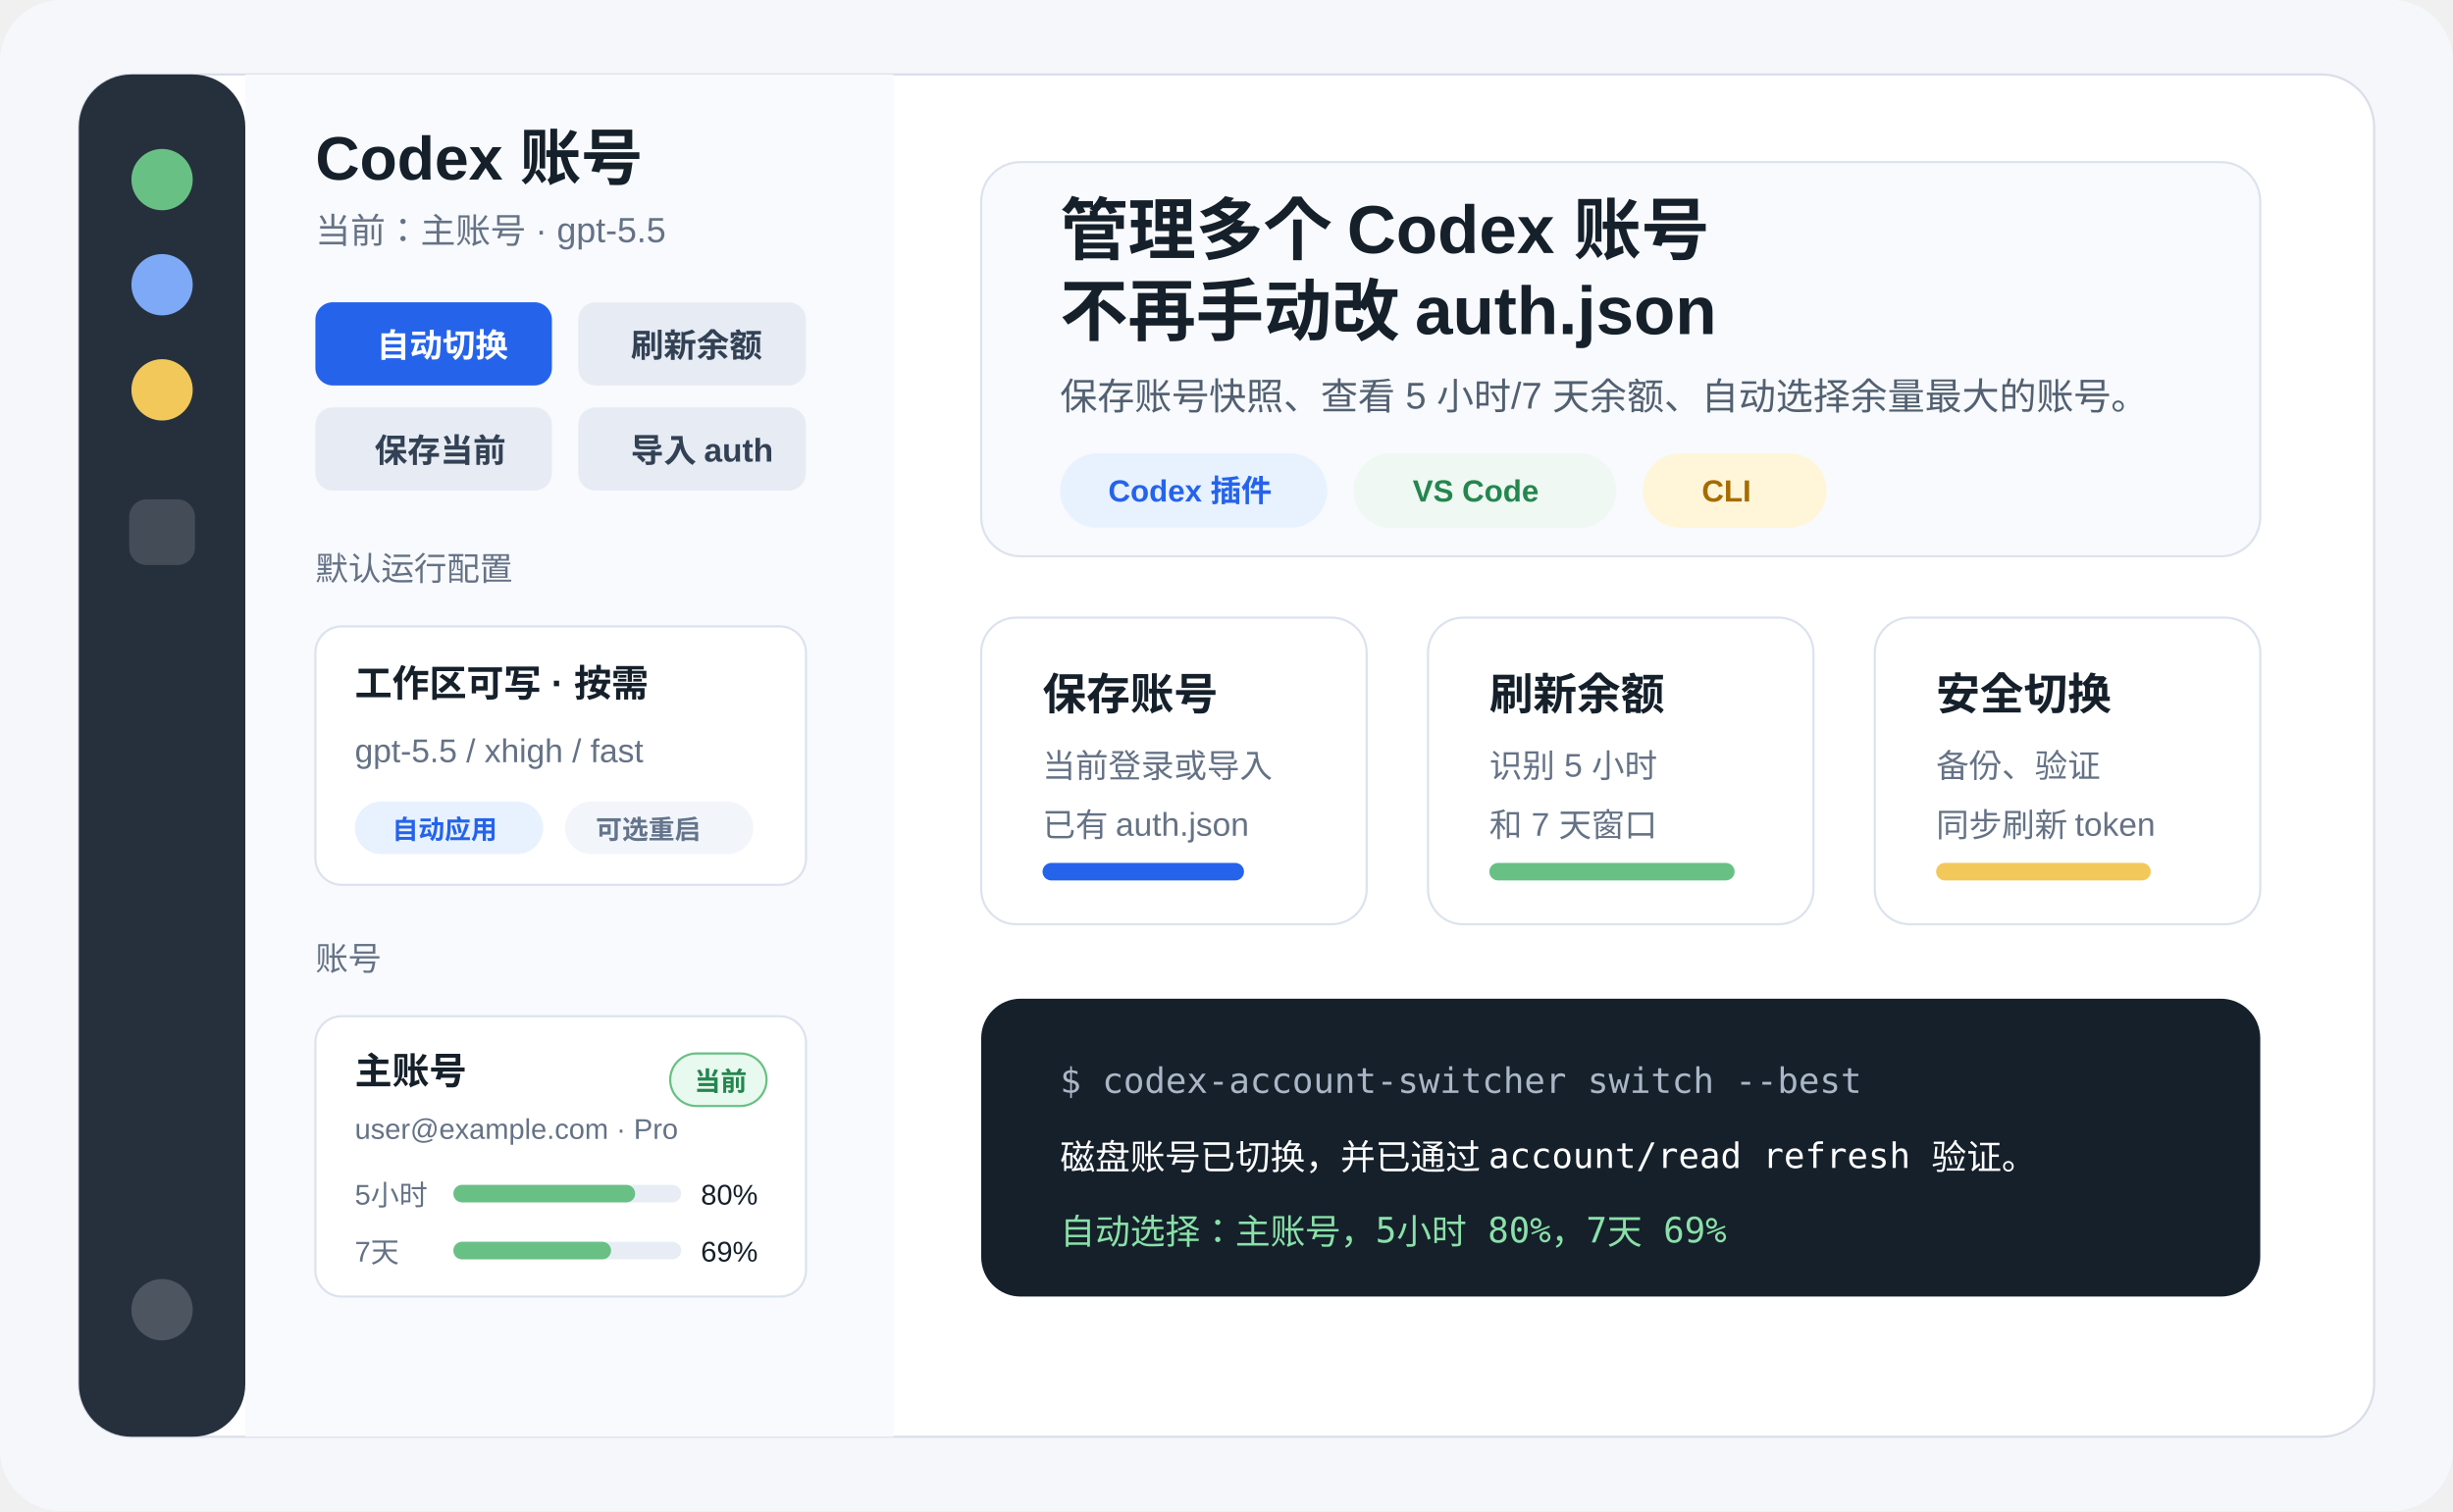
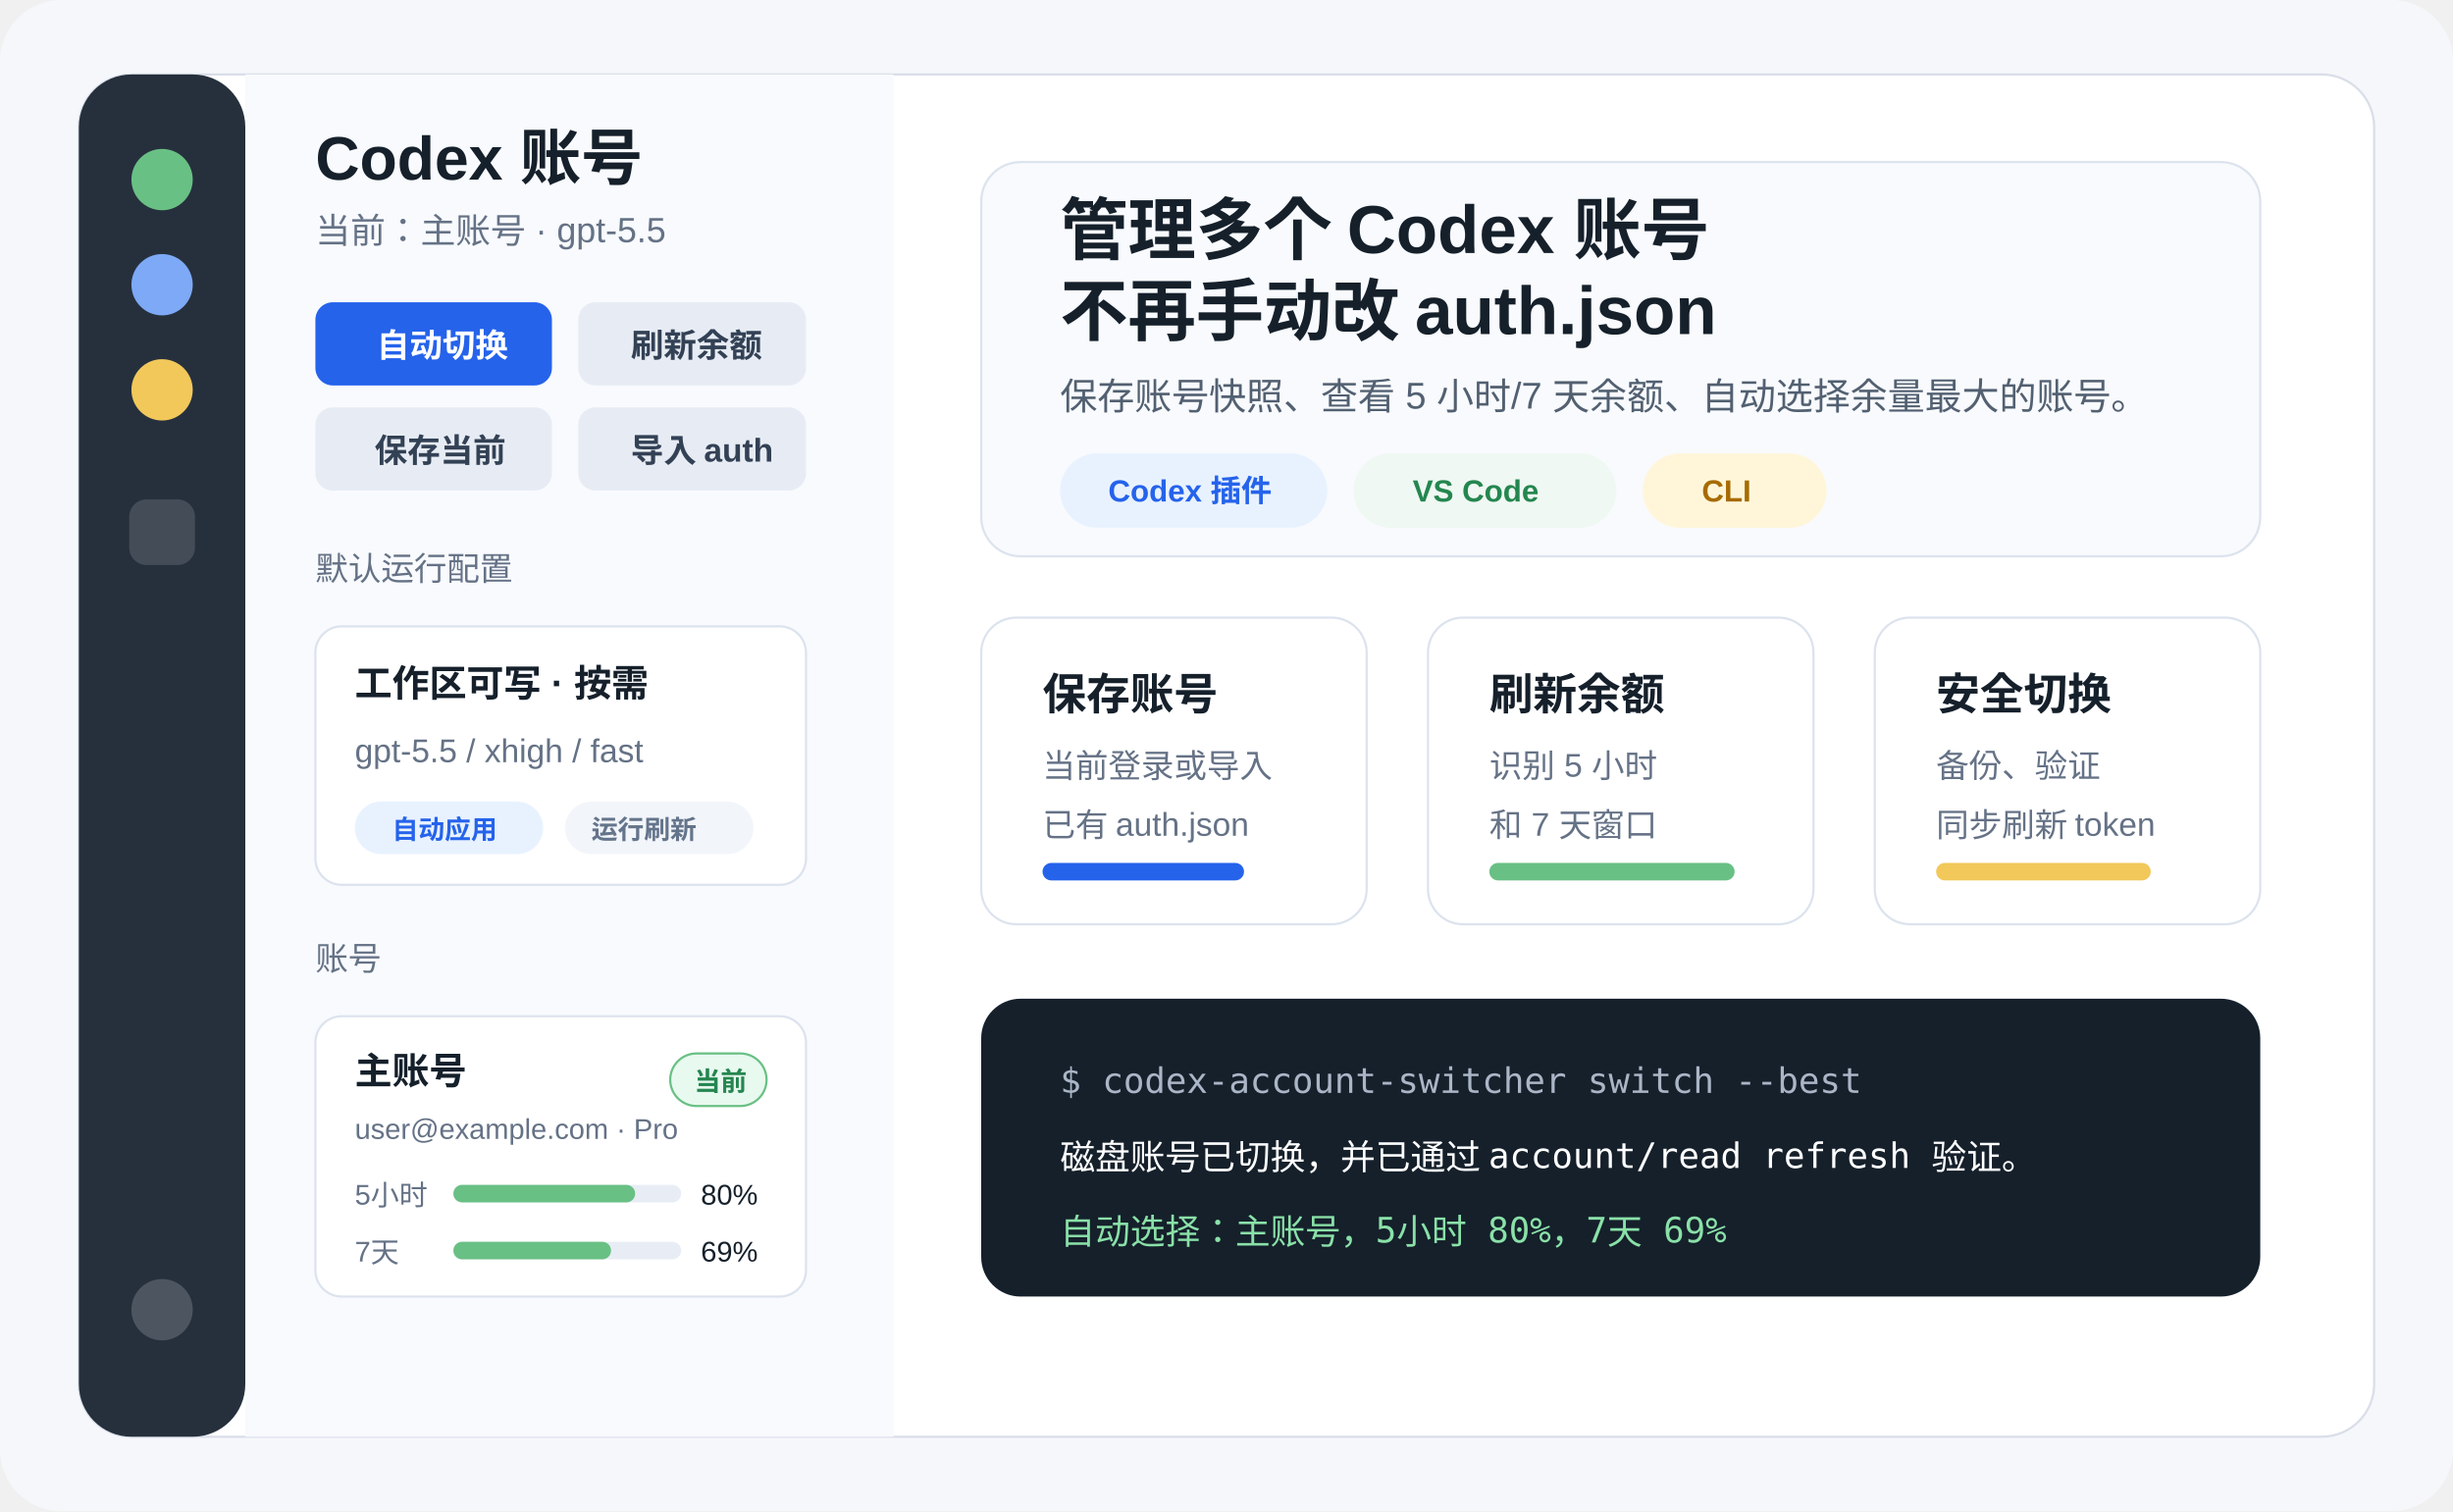
<svg xmlns="http://www.w3.org/2000/svg" width="1120" height="690" viewBox="0 0 1120 690" fill="none">
  <rect width="1120" height="690" rx="28" fill="#F5F7FB" />
  <rect x="36" y="34" width="1048" height="622" rx="24" fill="#FFFFFF" stroke="#D9DEE8" />
  <rect x="36" y="34" width="76" height="622" rx="24" fill="#26303D" />
  <circle cx="74" cy="82" r="14" fill="#69C084" />
  <circle cx="74" cy="130" r="14" fill="#7DA9F7" />
  <circle cx="74" cy="178" r="14" fill="#F2C85B" />
  <rect x="59" y="228" width="30" height="30" rx="8" fill="#FFFFFF" opacity="0.14" />
  <rect x="60" y="584" width="28" height="28" rx="14" fill="#FFFFFF" opacity="0.18" />
  <rect x="112" y="34" width="296" height="622" fill="#F8FAFD" />
  <text x="144" y="82" fill="#15202B" font-family="-apple-system,BlinkMacSystemFont,Segoe UI,Arial,sans-serif" font-size="28" font-weight="700">Codex 账号</text>
  <text x="144" y="111" fill="#657286" font-family="-apple-system,BlinkMacSystemFont,Segoe UI,Arial,sans-serif" font-size="16">当前：主账号 · gpt-5.5</text>
  <rect x="144" y="138" width="108" height="38" rx="8" fill="#2563EB" />
  <text x="172" y="163" fill="#FFFFFF" font-family="-apple-system,BlinkMacSystemFont,Segoe UI,Arial,sans-serif" font-size="15" font-weight="600">自动切换</text>
  <rect x="264" y="138" width="104" height="38" rx="8" fill="#E7ECF4" />
  <text x="288" y="163" fill="#334155" font-family="-apple-system,BlinkMacSystemFont,Segoe UI,Arial,sans-serif" font-size="15" font-weight="600">刷新余额</text>
  <rect x="144" y="186" width="108" height="38" rx="8" fill="#E7ECF4" />
  <text x="171" y="211" fill="#334155" font-family="-apple-system,BlinkMacSystemFont,Segoe UI,Arial,sans-serif" font-size="15" font-weight="600">保存当前</text>
  <rect x="264" y="186" width="104" height="38" rx="8" fill="#E7ECF4" />
  <text x="288" y="211" fill="#334155" font-family="-apple-system,BlinkMacSystemFont,Segoe UI,Arial,sans-serif" font-size="15" font-weight="600">导入 auth</text>
  <text x="144" y="265" fill="#657286" font-family="-apple-system,BlinkMacSystemFont,Segoe UI,Arial,sans-serif" font-size="15">默认运行配置</text>
  <rect x="144" y="286" width="224" height="118" rx="12" fill="#FFFFFF" stroke="#DCE3EE" />
  <text x="162" y="318" fill="#15202B" font-family="-apple-system,BlinkMacSystemFont,Segoe UI,Arial,sans-serif" font-size="17" font-weight="700">工作区可写 · 按需</text>
  <text x="162" y="348" fill="#657286" font-family="-apple-system,BlinkMacSystemFont,Segoe UI,Arial,sans-serif" font-size="15">gpt-5.5 / xhigh / fast</text>
  <rect x="162" y="366" width="86" height="24" rx="12" fill="#E8F2FF" />
  <text x="179" y="383" fill="#2563EB" font-family="-apple-system,BlinkMacSystemFont,Segoe UI,Arial,sans-serif" font-size="12" font-weight="700">自动应用</text>
  <rect x="258" y="366" width="86" height="24" rx="12" fill="#F2F5FA" />
-   <text x="272" y="383" fill="#64748B" font-family="-apple-system,BlinkMacSystemFont,Segoe UI,Arial,sans-serif" font-size="12" font-weight="700">可选重启</text>
+   <text x="270" y="383" fill="#64748B" font-family="-apple-system,BlinkMacSystemFont,Segoe UI,Arial,sans-serif" font-size="12" font-weight="700">运行刷新</text>
  <text x="144" y="443" fill="#657286" font-family="-apple-system,BlinkMacSystemFont,Segoe UI,Arial,sans-serif" font-size="15">账号</text>
  <rect x="144" y="464" width="224" height="128" rx="12" fill="#FFFFFF" stroke="#DCE3EE" />
  <text x="162" y="495" fill="#15202B" font-family="-apple-system,BlinkMacSystemFont,Segoe UI,Arial,sans-serif" font-size="17" font-weight="700">主账号</text>
  <text x="162" y="520" fill="#657286" font-family="-apple-system,BlinkMacSystemFont,Segoe UI,Arial,sans-serif" font-size="13">user@example.com · Pro</text>
  <rect x="306" y="481" width="44" height="24" rx="12" fill="#E8F9EF" stroke="#69C084" />
  <text x="317" y="498" fill="#24864F" font-family="-apple-system,BlinkMacSystemFont,Segoe UI,Arial,sans-serif" font-size="12" font-weight="700">当前</text>
  <text x="162" y="550" fill="#657286" font-family="-apple-system,BlinkMacSystemFont,Segoe UI,Arial,sans-serif" font-size="13">5小时</text>
  <rect x="207" y="541" width="104" height="8" rx="4" fill="#E8EDF5" />
  <rect x="207" y="541" width="83" height="8" rx="4" fill="#69C084" />
  <text x="320" y="550" fill="#15202B" font-family="-apple-system,BlinkMacSystemFont,Segoe UI,Arial,sans-serif" font-size="13">80%</text>
  <text x="162" y="576" fill="#657286" font-family="-apple-system,BlinkMacSystemFont,Segoe UI,Arial,sans-serif" font-size="13">7天</text>
  <rect x="207" y="567" width="104" height="8" rx="4" fill="#E8EDF5" />
  <rect x="207" y="567" width="72" height="8" rx="4" fill="#69C084" />
  <text x="320" y="576" fill="#15202B" font-family="-apple-system,BlinkMacSystemFont,Segoe UI,Arial,sans-serif" font-size="13">69%</text>
  <rect x="448" y="74" width="584" height="180" rx="18" fill="#F8FAFD" stroke="#DCE3EE" />
  <text x="484" y="116" fill="#15202B" font-family="-apple-system,BlinkMacSystemFont,Segoe UI,Arial,sans-serif" font-size="31" font-weight="800">管理多个 Codex 账号</text>
  <text x="484" y="153" fill="#15202B" font-family="-apple-system,BlinkMacSystemFont,Segoe UI,Arial,sans-serif" font-size="31" font-weight="800">不再手动改 auth.json</text>
  <text x="484" y="187" fill="#526071" font-family="-apple-system,BlinkMacSystemFont,Segoe UI,Arial,sans-serif" font-size="17">保存账号快照、查看 5 小时/7 天余额、自动选择余量最大的账号。</text>
  <rect x="484" y="207" width="122" height="34" rx="17" fill="#E8F2FF" />
  <text x="506" y="229" fill="#2563EB" font-family="-apple-system,BlinkMacSystemFont,Segoe UI,Arial,sans-serif" font-size="14" font-weight="700">Codex 插件</text>
  <rect x="618" y="207" width="120" height="34" rx="17" fill="#EFF8F2" />
  <text x="645" y="229" fill="#24864F" font-family="-apple-system,BlinkMacSystemFont,Segoe UI,Arial,sans-serif" font-size="14" font-weight="700">VS Code</text>
  <rect x="750" y="207" width="84" height="34" rx="17" fill="#FFF6DA" />
  <text x="777" y="229" fill="#A76B00" font-family="-apple-system,BlinkMacSystemFont,Segoe UI,Arial,sans-serif" font-size="14" font-weight="700">CLI</text>
  <rect x="448" y="282" width="176" height="140" rx="16" fill="#FFFFFF" stroke="#DCE3EE" />
  <text x="476" y="324" fill="#15202B" font-family="-apple-system,BlinkMacSystemFont,Segoe UI,Arial,sans-serif" font-size="20" font-weight="800">保存账号</text>
  <text x="476" y="355" fill="#657286" font-family="-apple-system,BlinkMacSystemFont,Segoe UI,Arial,sans-serif" font-size="15">当前登录或导入</text>
  <text x="476" y="382" fill="#657286" font-family="-apple-system,BlinkMacSystemFont,Segoe UI,Arial,sans-serif" font-size="15">已有 auth.json</text>
  <rect x="476" y="394" width="92" height="8" rx="4" fill="#2563EB" />
  <rect x="652" y="282" width="176" height="140" rx="16" fill="#FFFFFF" stroke="#DCE3EE" />
  <text x="680" y="324" fill="#15202B" font-family="-apple-system,BlinkMacSystemFont,Segoe UI,Arial,sans-serif" font-size="20" font-weight="800">刷新余额</text>
  <text x="680" y="355" fill="#657286" font-family="-apple-system,BlinkMacSystemFont,Segoe UI,Arial,sans-serif" font-size="15">识别 5 小时</text>
  <text x="680" y="382" fill="#657286" font-family="-apple-system,BlinkMacSystemFont,Segoe UI,Arial,sans-serif" font-size="15">和 7 天窗口</text>
  <rect x="680" y="394" width="112" height="8" rx="4" fill="#69C084" />
  <rect x="856" y="282" width="176" height="140" rx="16" fill="#FFFFFF" stroke="#DCE3EE" />
  <text x="884" y="324" fill="#15202B" font-family="-apple-system,BlinkMacSystemFont,Segoe UI,Arial,sans-serif" font-size="20" font-weight="800">安全切换</text>
  <text x="884" y="355" fill="#657286" font-family="-apple-system,BlinkMacSystemFont,Segoe UI,Arial,sans-serif" font-size="15">备份、验证</text>
  <text x="884" y="382" fill="#657286" font-family="-apple-system,BlinkMacSystemFont,Segoe UI,Arial,sans-serif" font-size="15">同步刷新 token</text>
  <rect x="884" y="394" width="98" height="8" rx="4" fill="#F2C85B" />
  <rect x="448" y="456" width="584" height="136" rx="18" fill="#15202B" />
  <text x="484" y="499" fill="#AAB6C6" font-family="SFMono-Regular,Consolas,Menlo,monospace" font-size="16">$ codex-account-switcher switch --best</text>
  <text x="484" y="534" fill="#FFFFFF" font-family="SFMono-Regular,Consolas,Menlo,monospace" font-size="16">磁盘账号已切换，并已通过 account/read refresh 验证。</text>
  <text x="484" y="568" fill="#8AE1A8" font-family="SFMono-Regular,Consolas,Menlo,monospace" font-size="16">自动选择：主账号，5小时 80%，7天 69%</text>
</svg>
